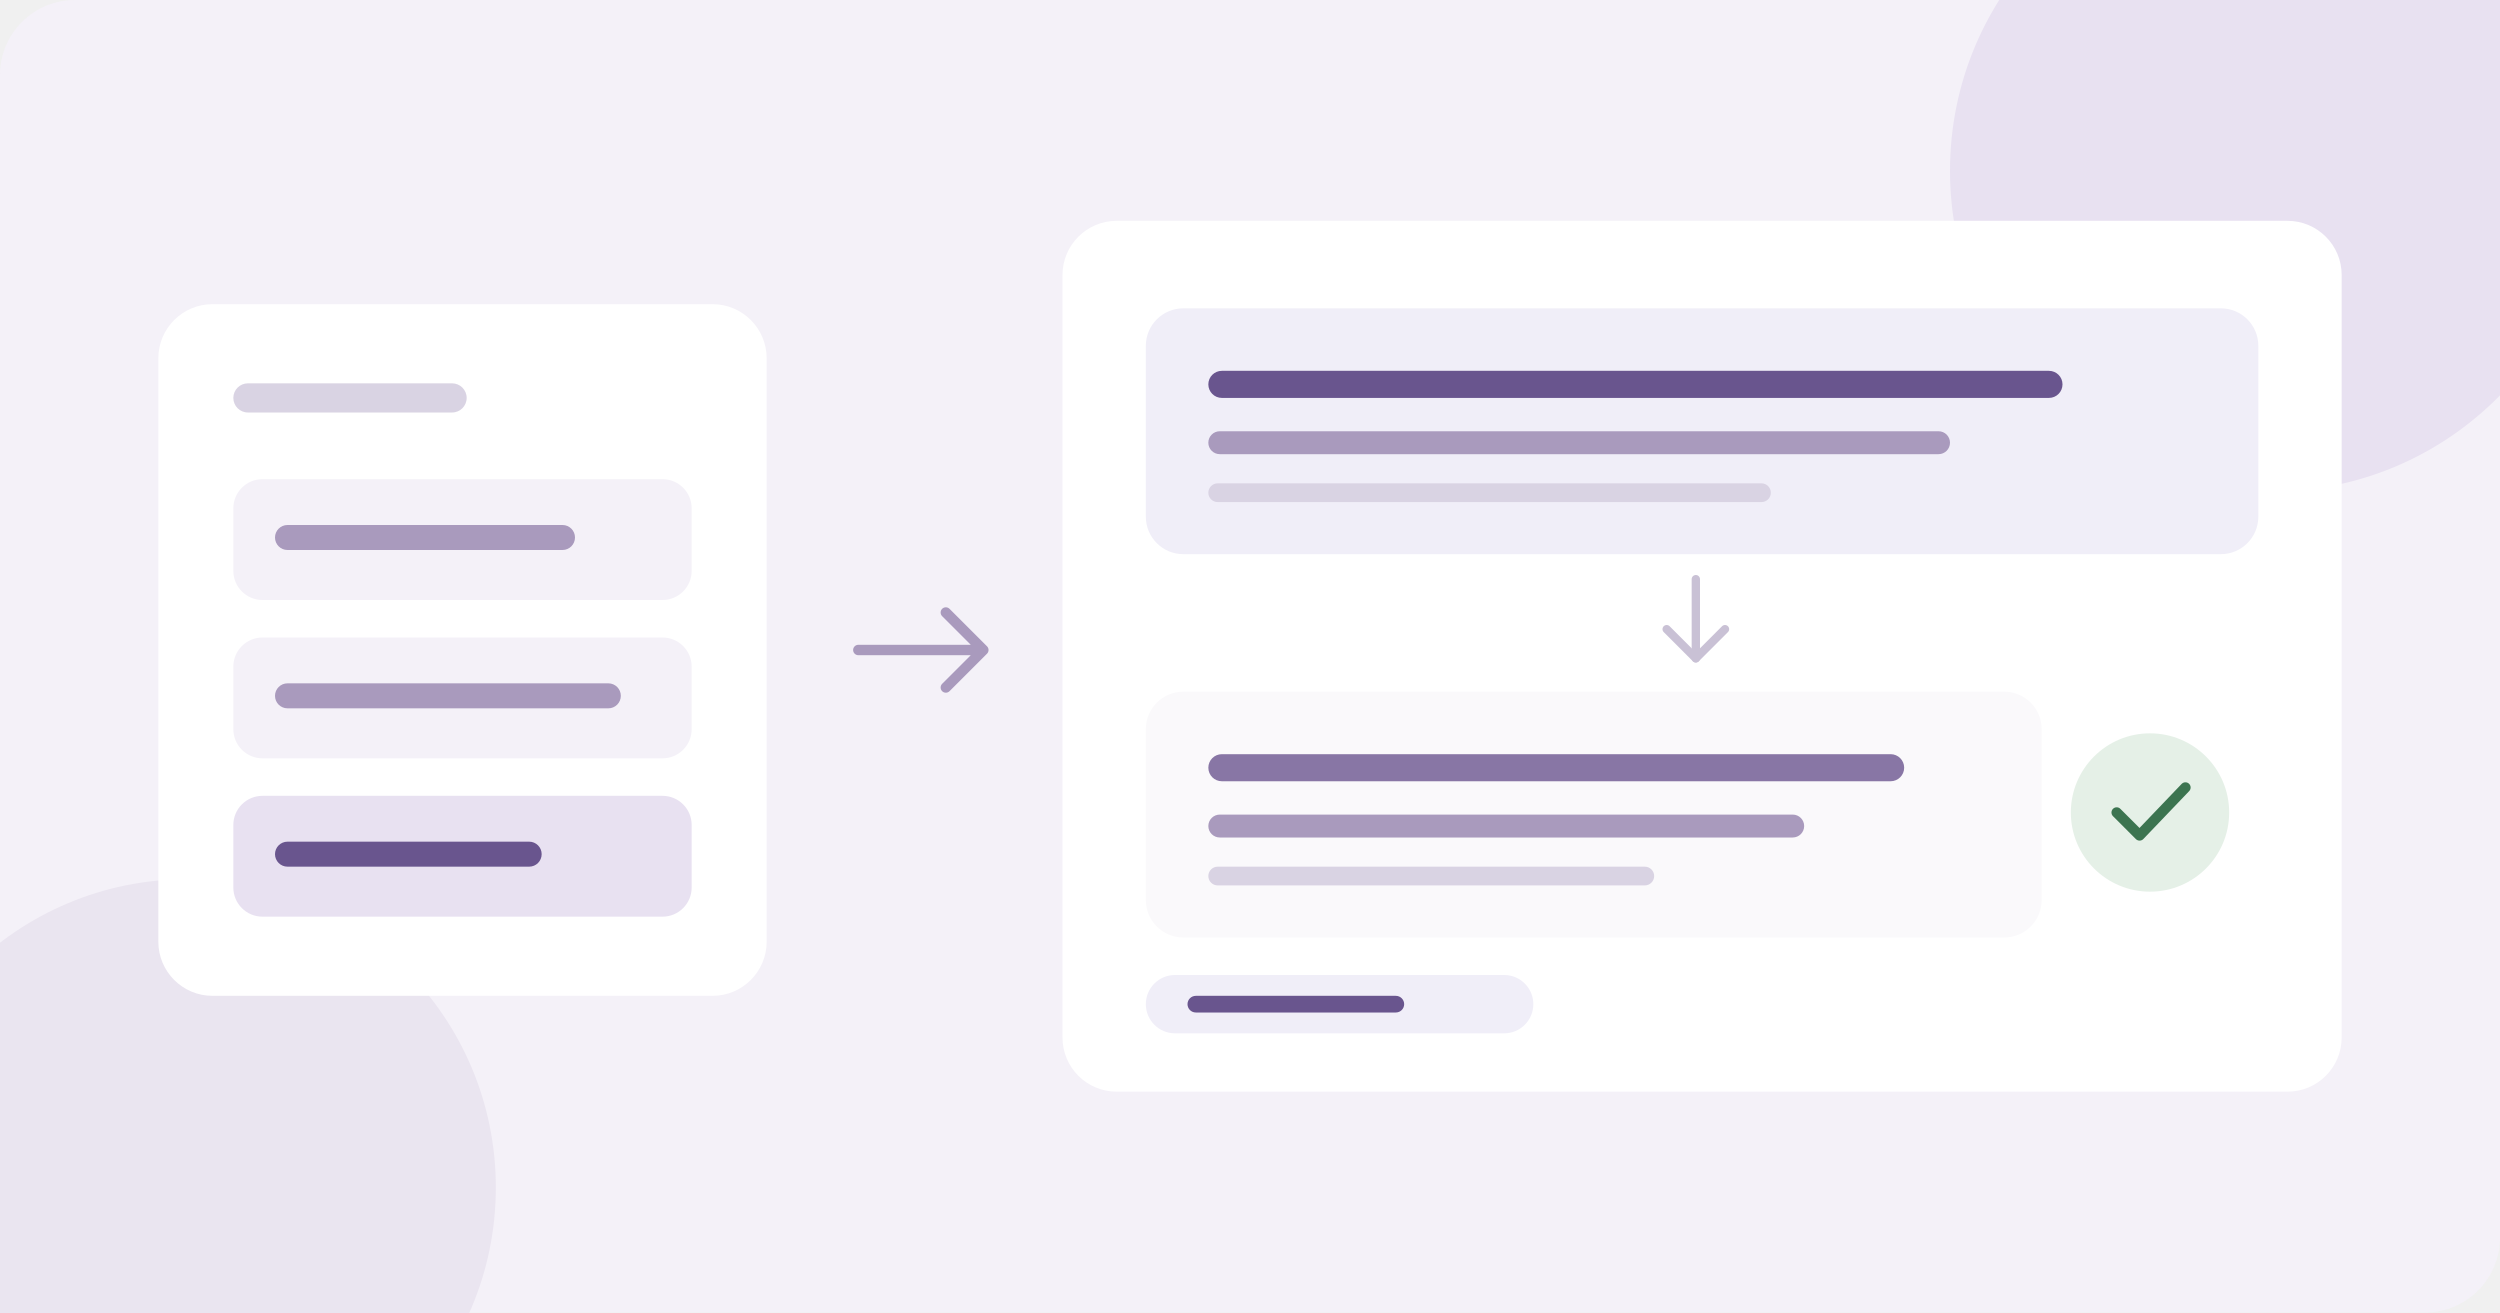
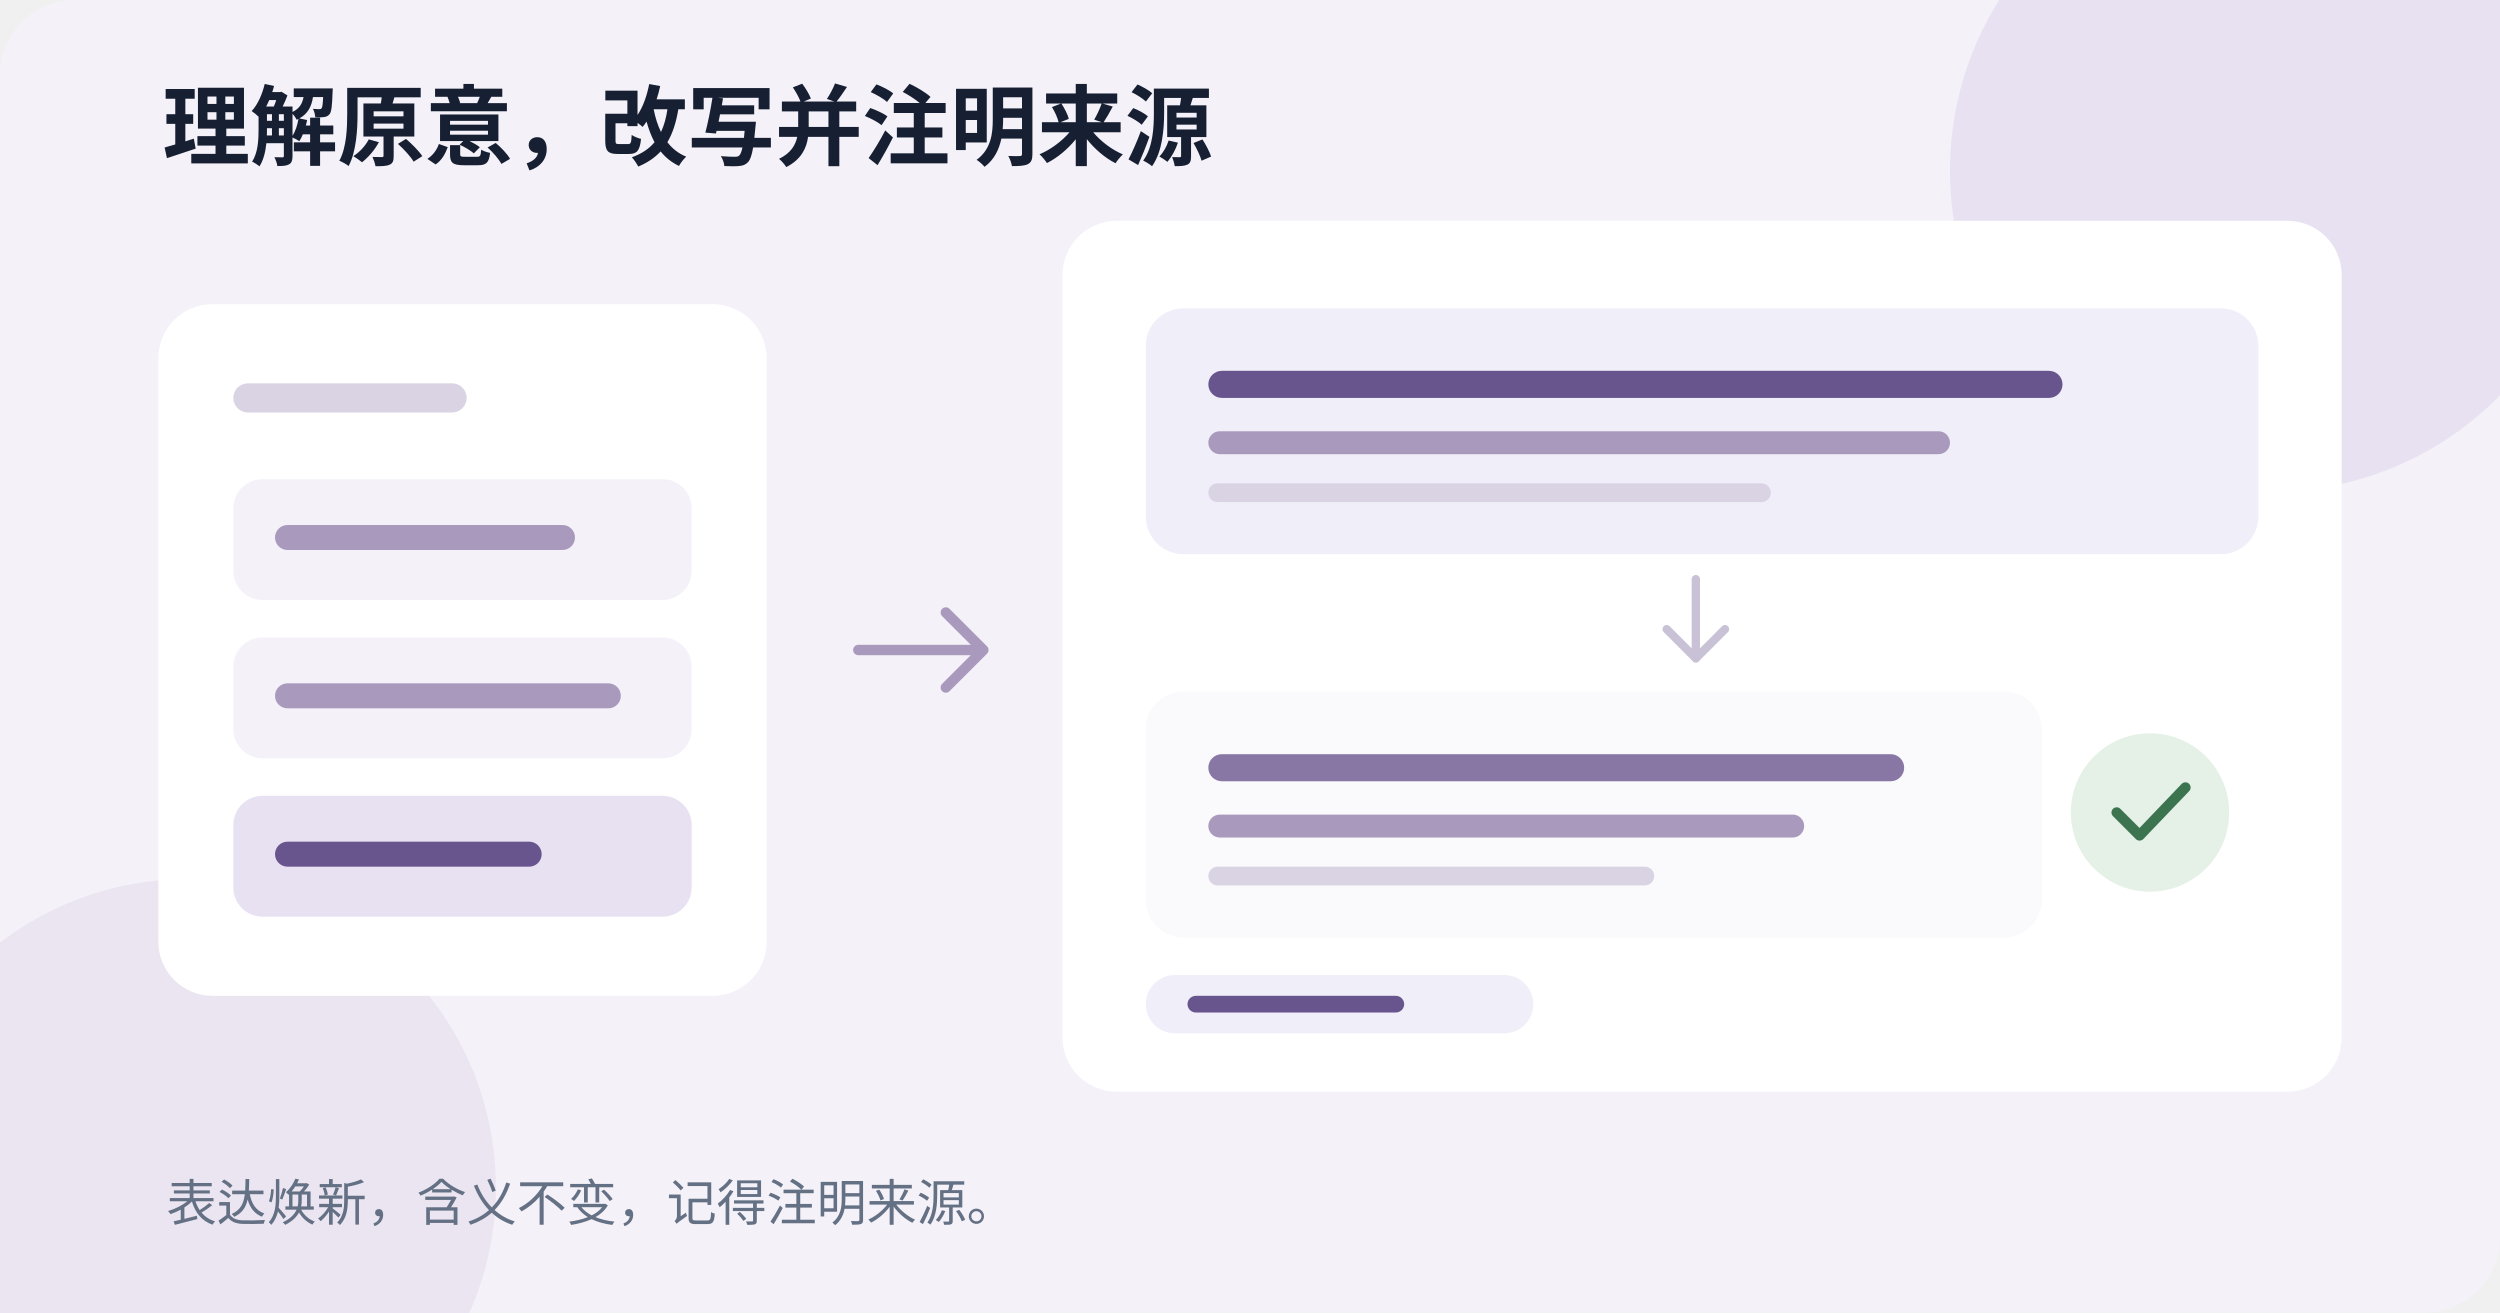
<svg xmlns="http://www.w3.org/2000/svg" width="1200" height="630" viewBox="0 0 1200 630" fill="none" role="img" aria-labelledby="title desc">
  <rect width="1200" height="630" rx="36" fill="#F4F1F8" />
  <circle cx="1090" cy="82" r="154" fill="#E8E1F1" />
  <circle cx="90" cy="570" r="148" fill="#EAE5F0" />
  <rect x="76" y="146" width="292" height="332" rx="26" fill="#FFFFFF" />
  <rect x="112" y="184" width="112" height="14" rx="7" fill="#D9D3E3" />
  <rect x="112" y="230" width="220" height="58" rx="14" fill="#F4F1F8" />
  <rect x="132" y="252" width="144" height="12" rx="6" fill="#A99ABD" />
  <rect x="112" y="306" width="220" height="58" rx="14" fill="#F4F1F8" />
  <rect x="132" y="328" width="166" height="12" rx="6" fill="#A99ABD" />
  <rect x="112" y="382" width="220" height="58" rx="14" fill="#E8E1F1" />
  <rect x="132" y="404" width="128" height="12" rx="6" fill="#69558E" />
  <path d="M412 312H472M454 294L472 312L454 330" stroke="#A99ABD" stroke-width="5" stroke-linecap="round" stroke-linejoin="round" />
  <rect x="510" y="106" width="614" height="418" rx="26" fill="#FFFFFF" />
  <rect x="550" y="148" width="534" height="118" rx="18" fill="#F0EEF8" />
  <rect x="580" y="178" width="410" height="13" rx="6.5" fill="#69558E" />
  <rect x="580" y="207" width="356" height="11" rx="5.5" fill="#A99ABD" />
  <rect x="580" y="232" width="270" height="9" rx="4.5" fill="#D9D3E3" />
  <path d="M814 278V316" stroke="#C9C1D5" stroke-width="4" stroke-linecap="round" />
  <path d="M800 302L814 316L828 302" stroke="#C9C1D5" stroke-width="4" stroke-linecap="round" stroke-linejoin="round" />
  <rect x="550" y="332" width="430" height="118" rx="18" fill="#FAF9FB" />
  <rect x="580" y="362" width="334" height="13" rx="6.5" fill="#8876A5" />
  <rect x="580" y="391" width="286" height="11" rx="5.5" fill="#A99ABD" />
  <rect x="580" y="416" width="214" height="9" rx="4.5" fill="#D9D3E3" />
  <circle cx="1032" cy="390" r="38" fill="#E5F0E7" />
  <path d="M1016 390L1027 401L1049 378" stroke="#3C7450" stroke-width="5" stroke-linecap="round" stroke-linejoin="round" />
  <rect x="550" y="468" width="186" height="28" rx="14" fill="#F0EEF8" />
  <rect x="570" y="478" width="104" height="8" rx="4" fill="#69558E" />
+   <text x="78" y="76" fill="#172033" font-family="Arial, sans-serif" font-size="42" font-weight="700">理解原意，改写并注明来源</text>
+   <text x="80" y="586" fill="#647084" font-family="Arial, sans-serif" font-size="24">表达焕新，含义不变，记得注明来源。</text>
</svg>
